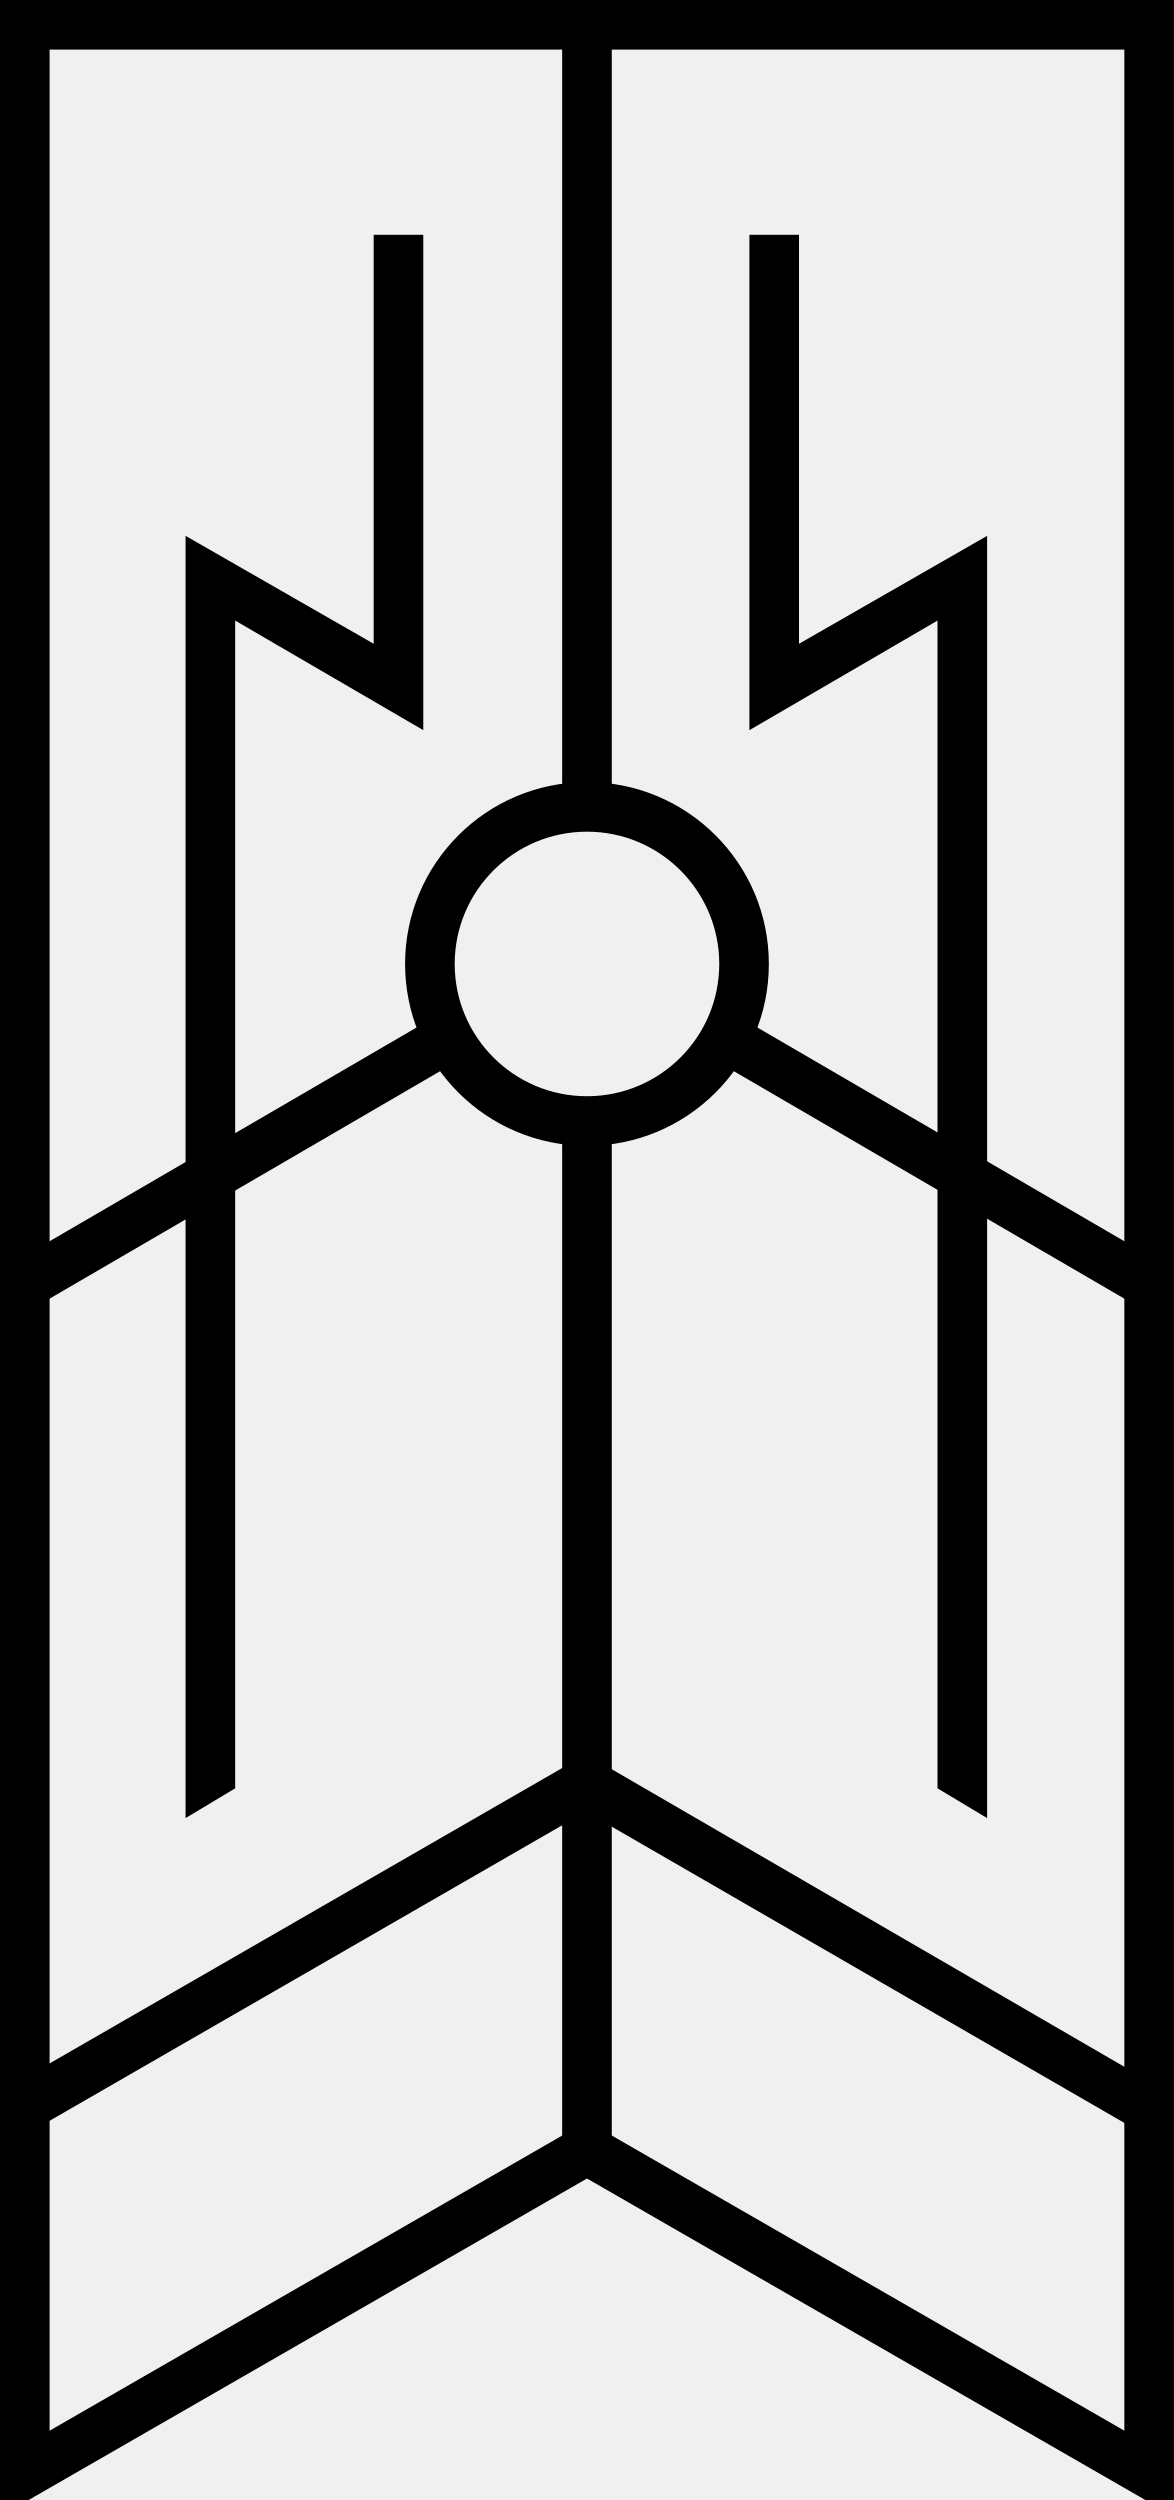
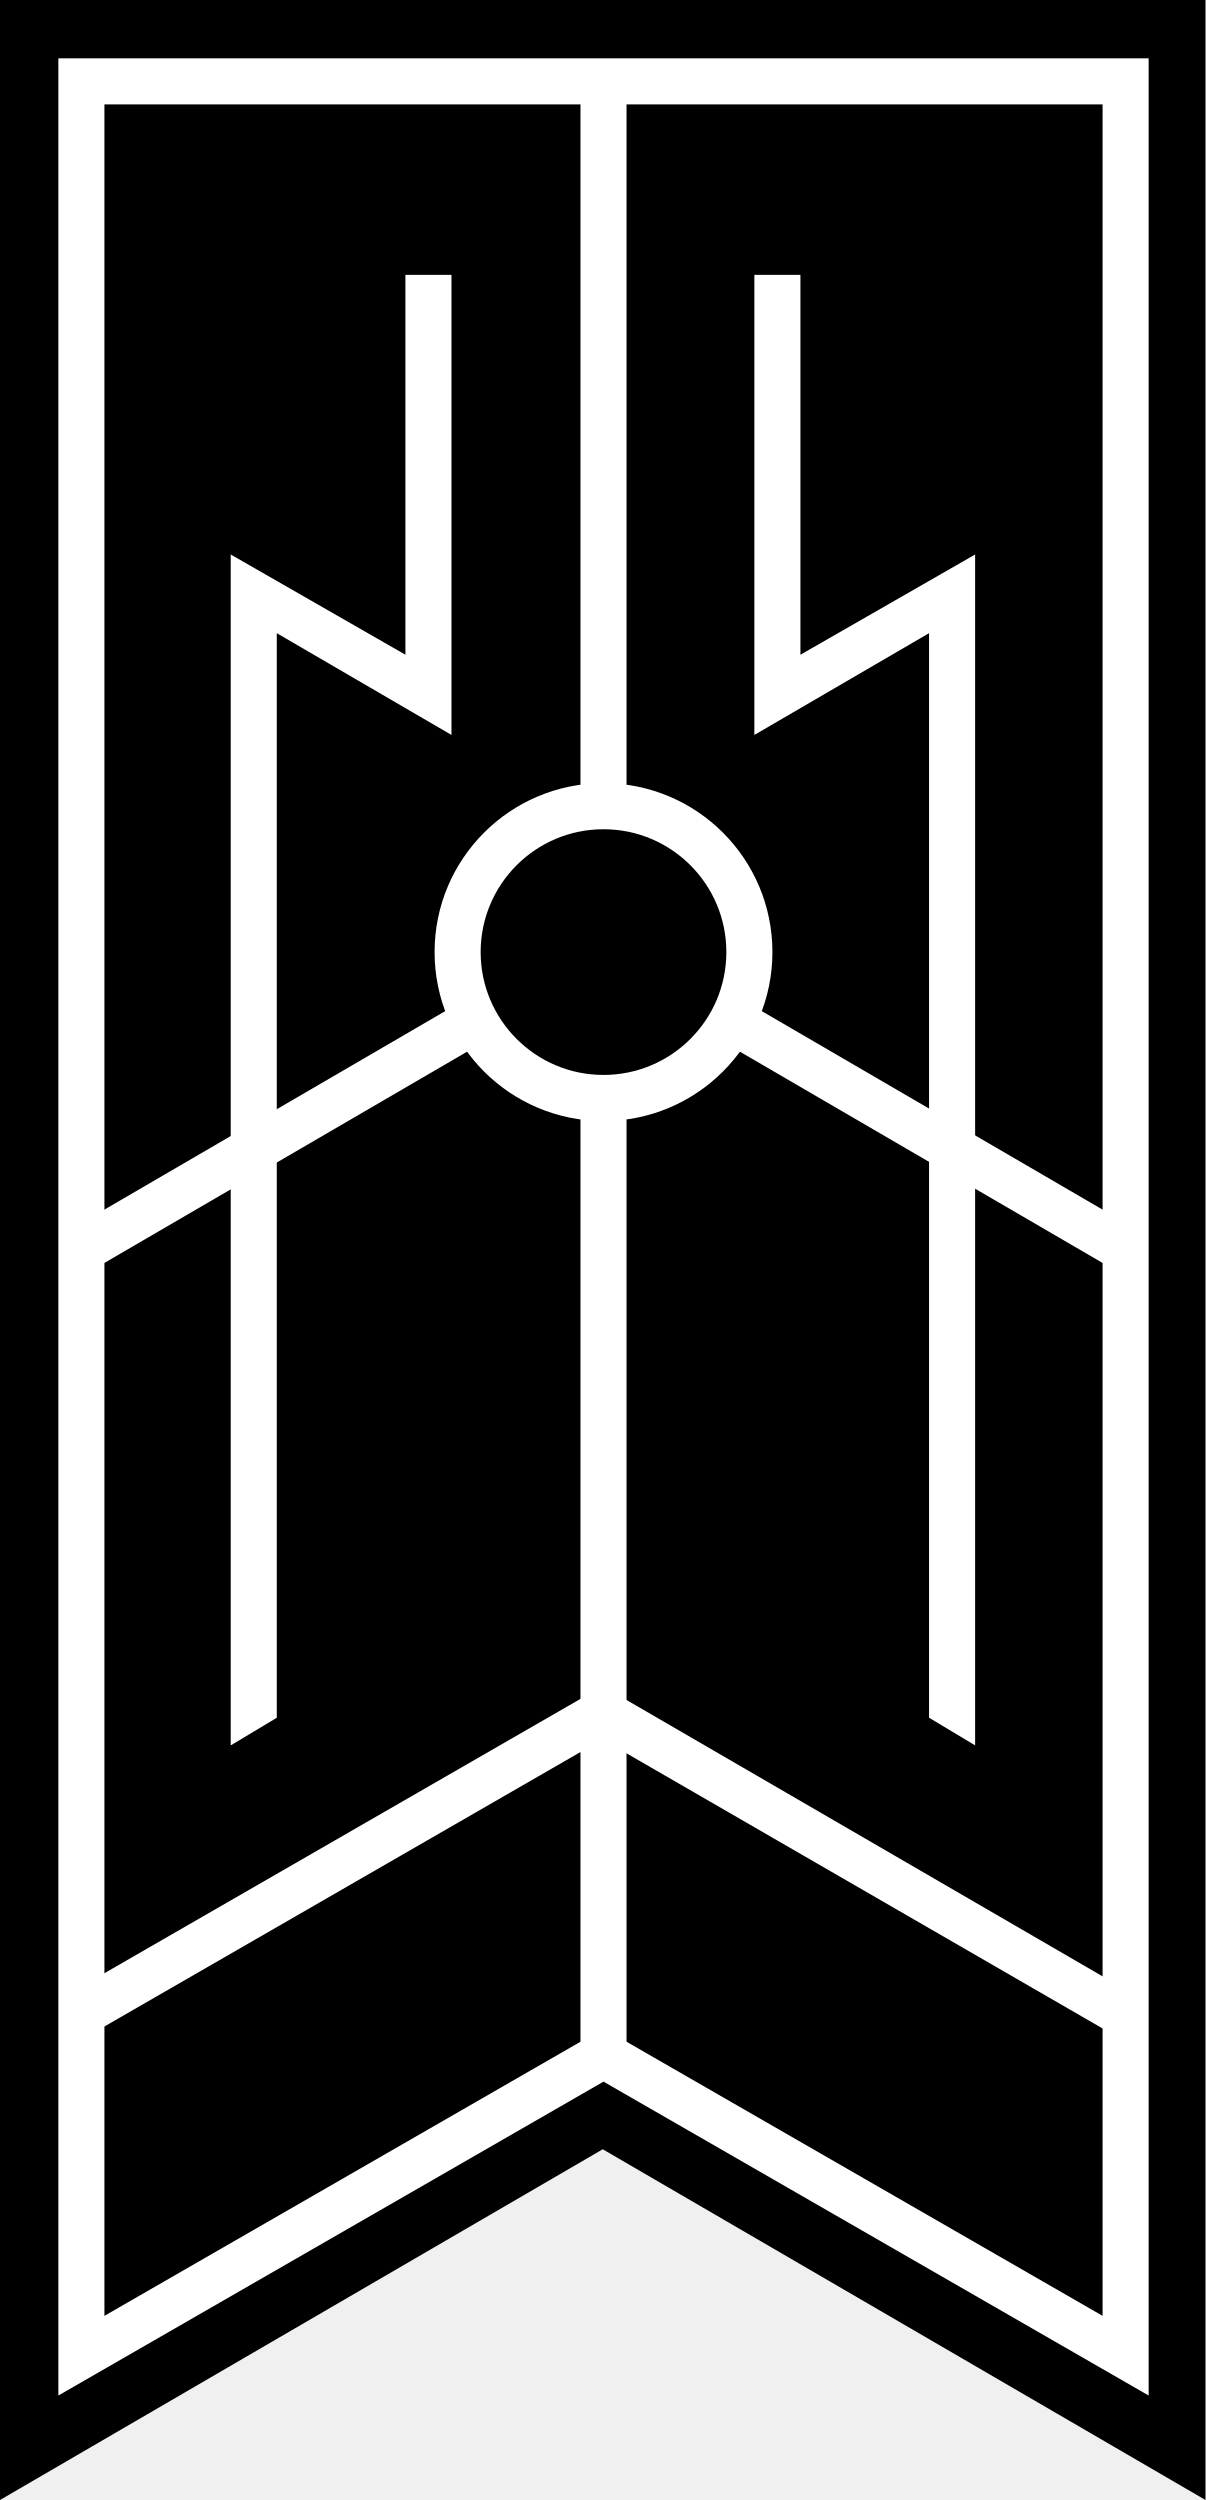
- <svg xmlns="http://www.w3.org/2000/svg" viewBox="0 0 710 1512">
-   <g fill="#000" fill-rule="nonzero">
-     <path d="M30 30h650v1440.077l-325-187.13-325 187.13V30zM710 0H0v1521.969l355-204.404 355 204.404V0z" />
-     <path d="M340 1314h30V681h-30z" />
-     <path d="M12.281 1258.161L354.421 1061l327.58 190.161-.2 33.817-327.51-189.289-340.478 196.289zM370 8h-30v481h30zM448.722 616l-15.099 25.923 267.579 155.854-2.008-35.888z" />
-     <path d="M483.239 142h-30v299.598L567 375.324v706.264l30 18V324.085l-113.761 65.274zM226 142h30v299.598l-113.76-66.274v706.264l-30 18V324.085L226 389.359z" />
-     <path d="M256.102 619l15.1 25.923L3.621 800.777l2.008-35.888z" />
-     <path d="M355 693c60.751 0 110-49.249 110-110s-49.249-110-110-110-110 49.249-110 110 49.249 110 110 110zm0-30c-44.183 0-80-35.817-80-80s35.817-80 80-80 80 35.817 80 80-35.817 80-80 80z" />
+ <svg xmlns="http://www.w3.org/2000/svg" viewBox="0 0 785 1628">
+   <g fill="none" fill-rule="nonzero">
+     <path fill="#000" d="M0 0h785.001v1628l-392.5-228.403L0 1628z" />
+     <g fill="#fff">
+       <path d="M68 68h650v1440.077l-325-187.13-325 187.13V68zm680-30H38v1521.969l355-204.404 355 204.404V38z" />
+       <path d="M378 1351h30V718h-30z" />
+       <path d="M50.281 1295.161L392.421 1098l327.58 190.161-.2 33.817-327.51-189.289-340.478 196.289-1.532-33.817zM408 45h-30v481h30V45zm78.722 608l-15.099 25.923 267.579 155.854-2.008-35.888L486.722 653z" />
+       <path d="M521.239 179h-30v299.598L605 412.324v706.264l30 18V361.085l-113.761 65.274V179zM264 179h30v299.598l-113.76-66.274v706.264l-30 18V361.085L264 426.359V179z" />
+       <path d="M294.102 656l15.1 25.923L41.621 837.777l2.008-35.888z" />
+       <path d="M393 730c60.751 0 110-49.249 110-110s-49.249-110-110-110-110 49.249-110 110 49.249 110 110 110zm0-30c-44.183 0-80-35.817-80-80s35.817-80 80-80 80 35.817 80 80-35.817 80-80 80z" />
+     </g>
  </g>
</svg>
